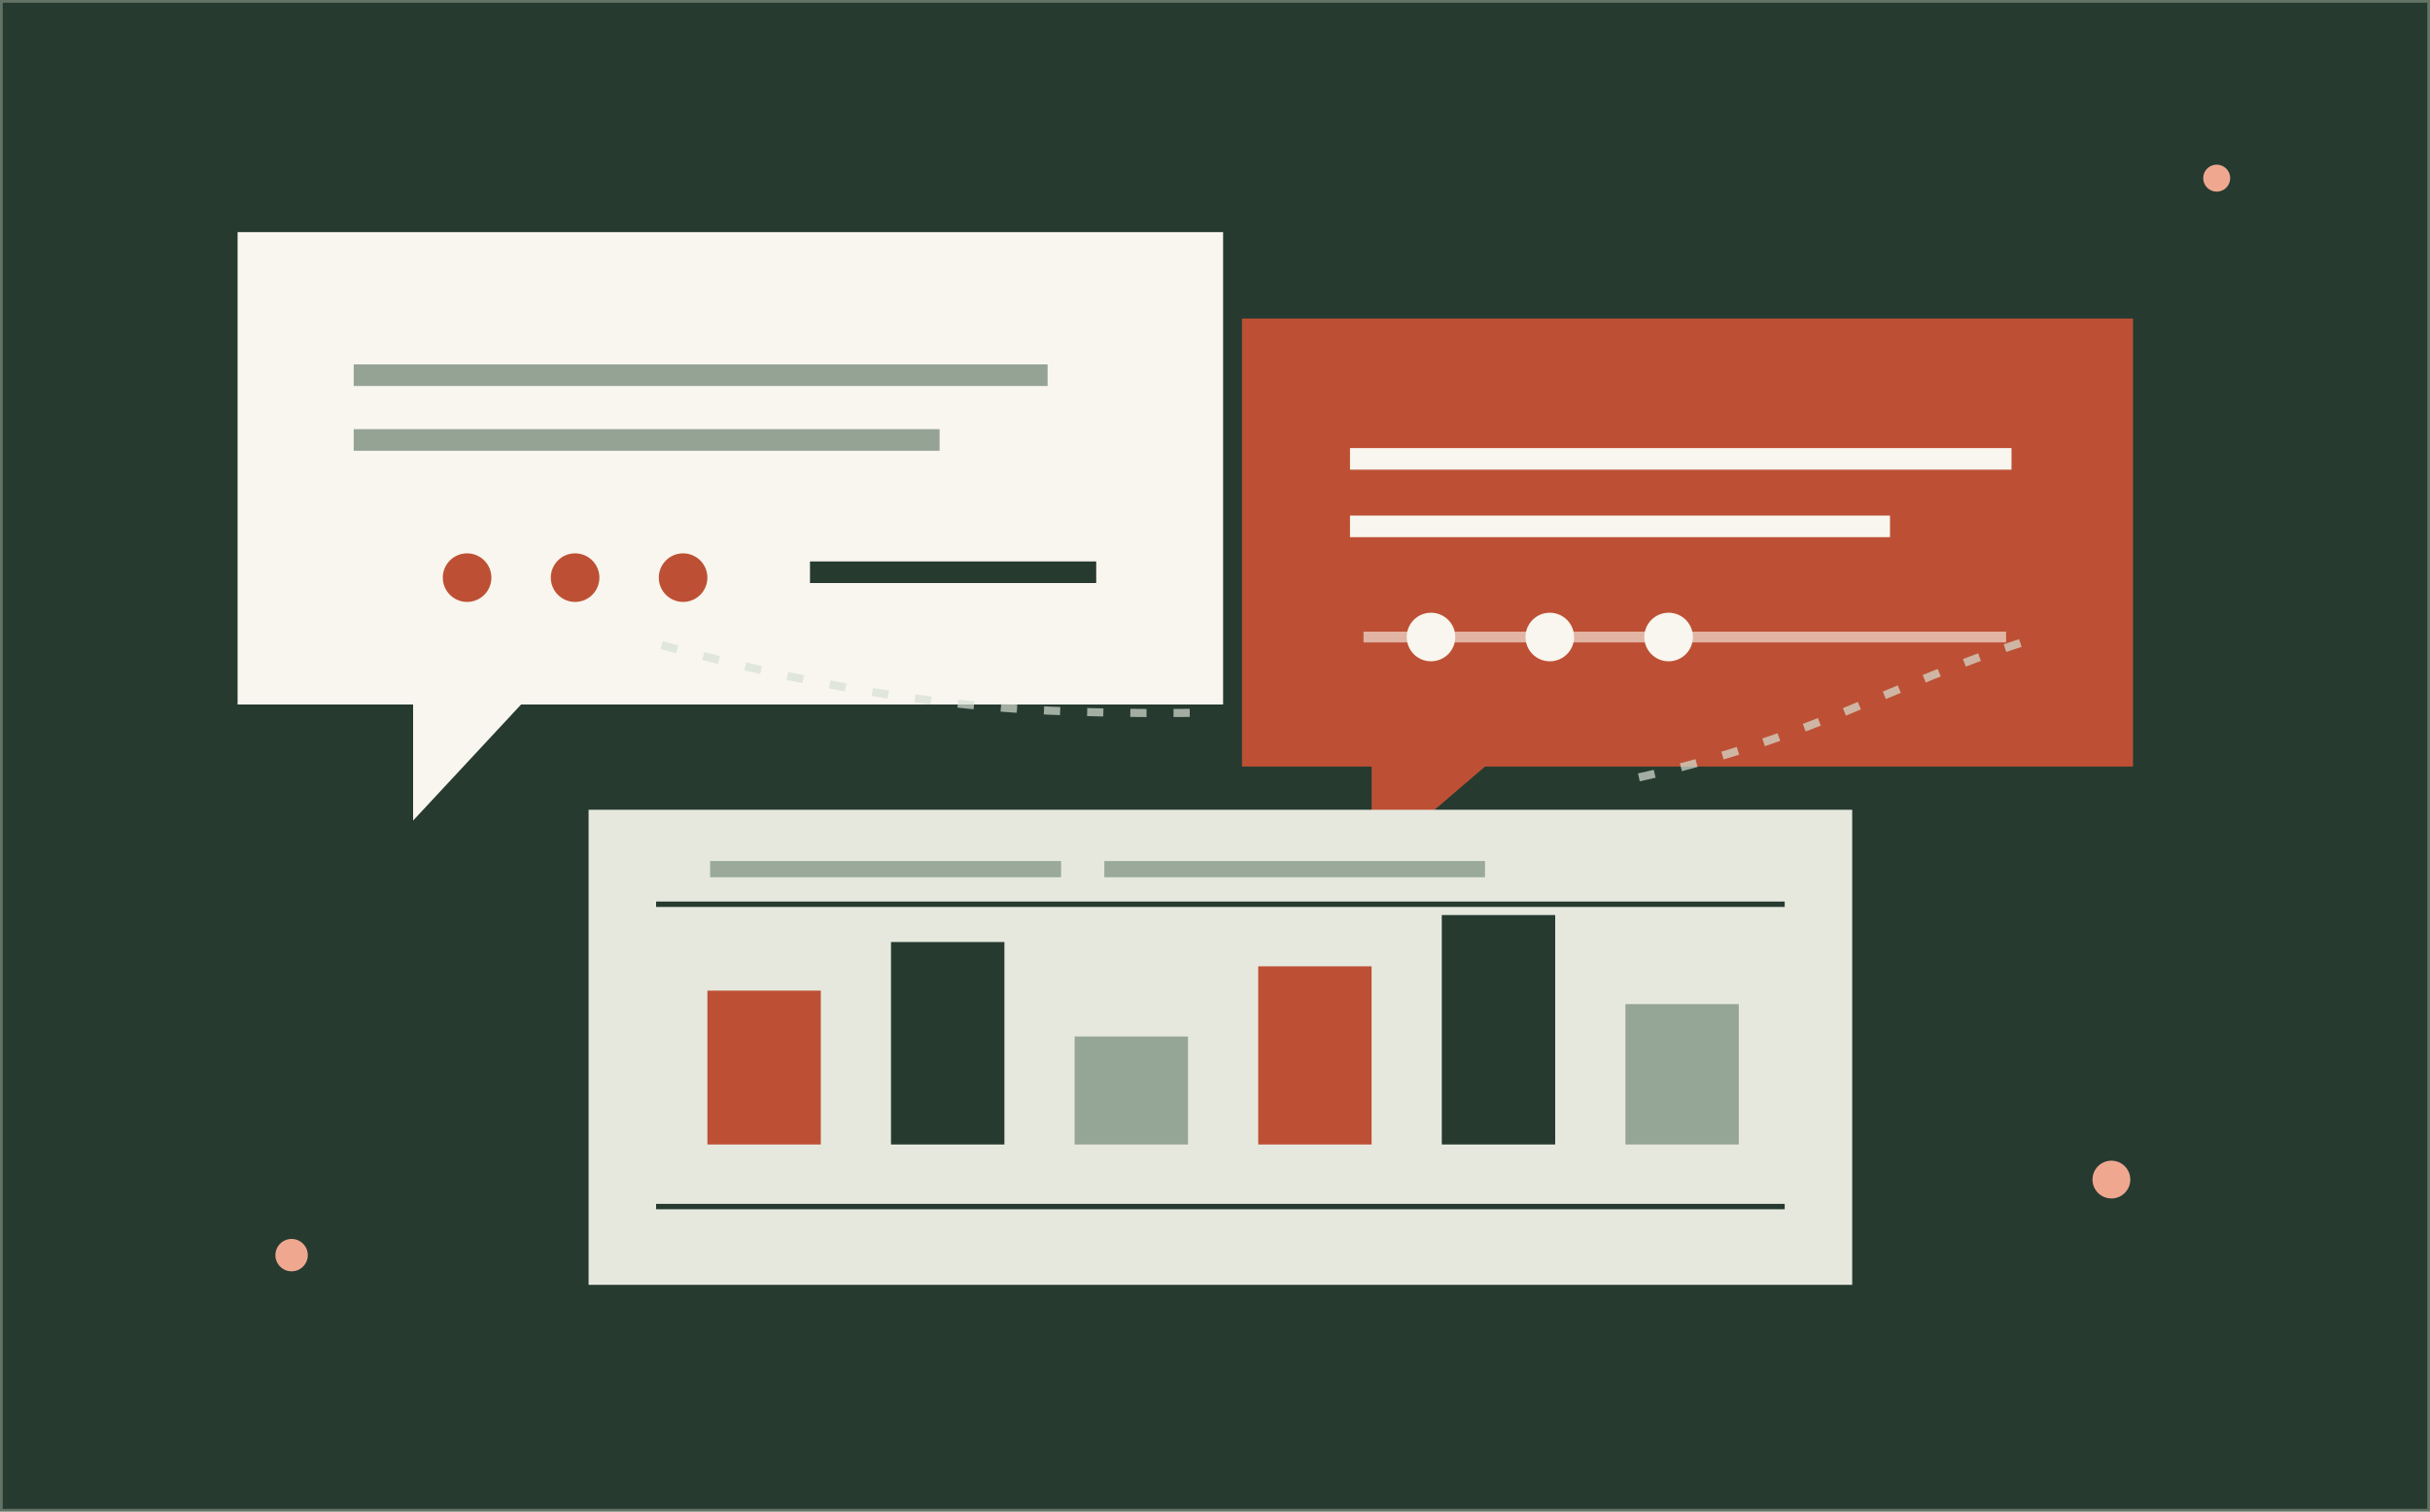
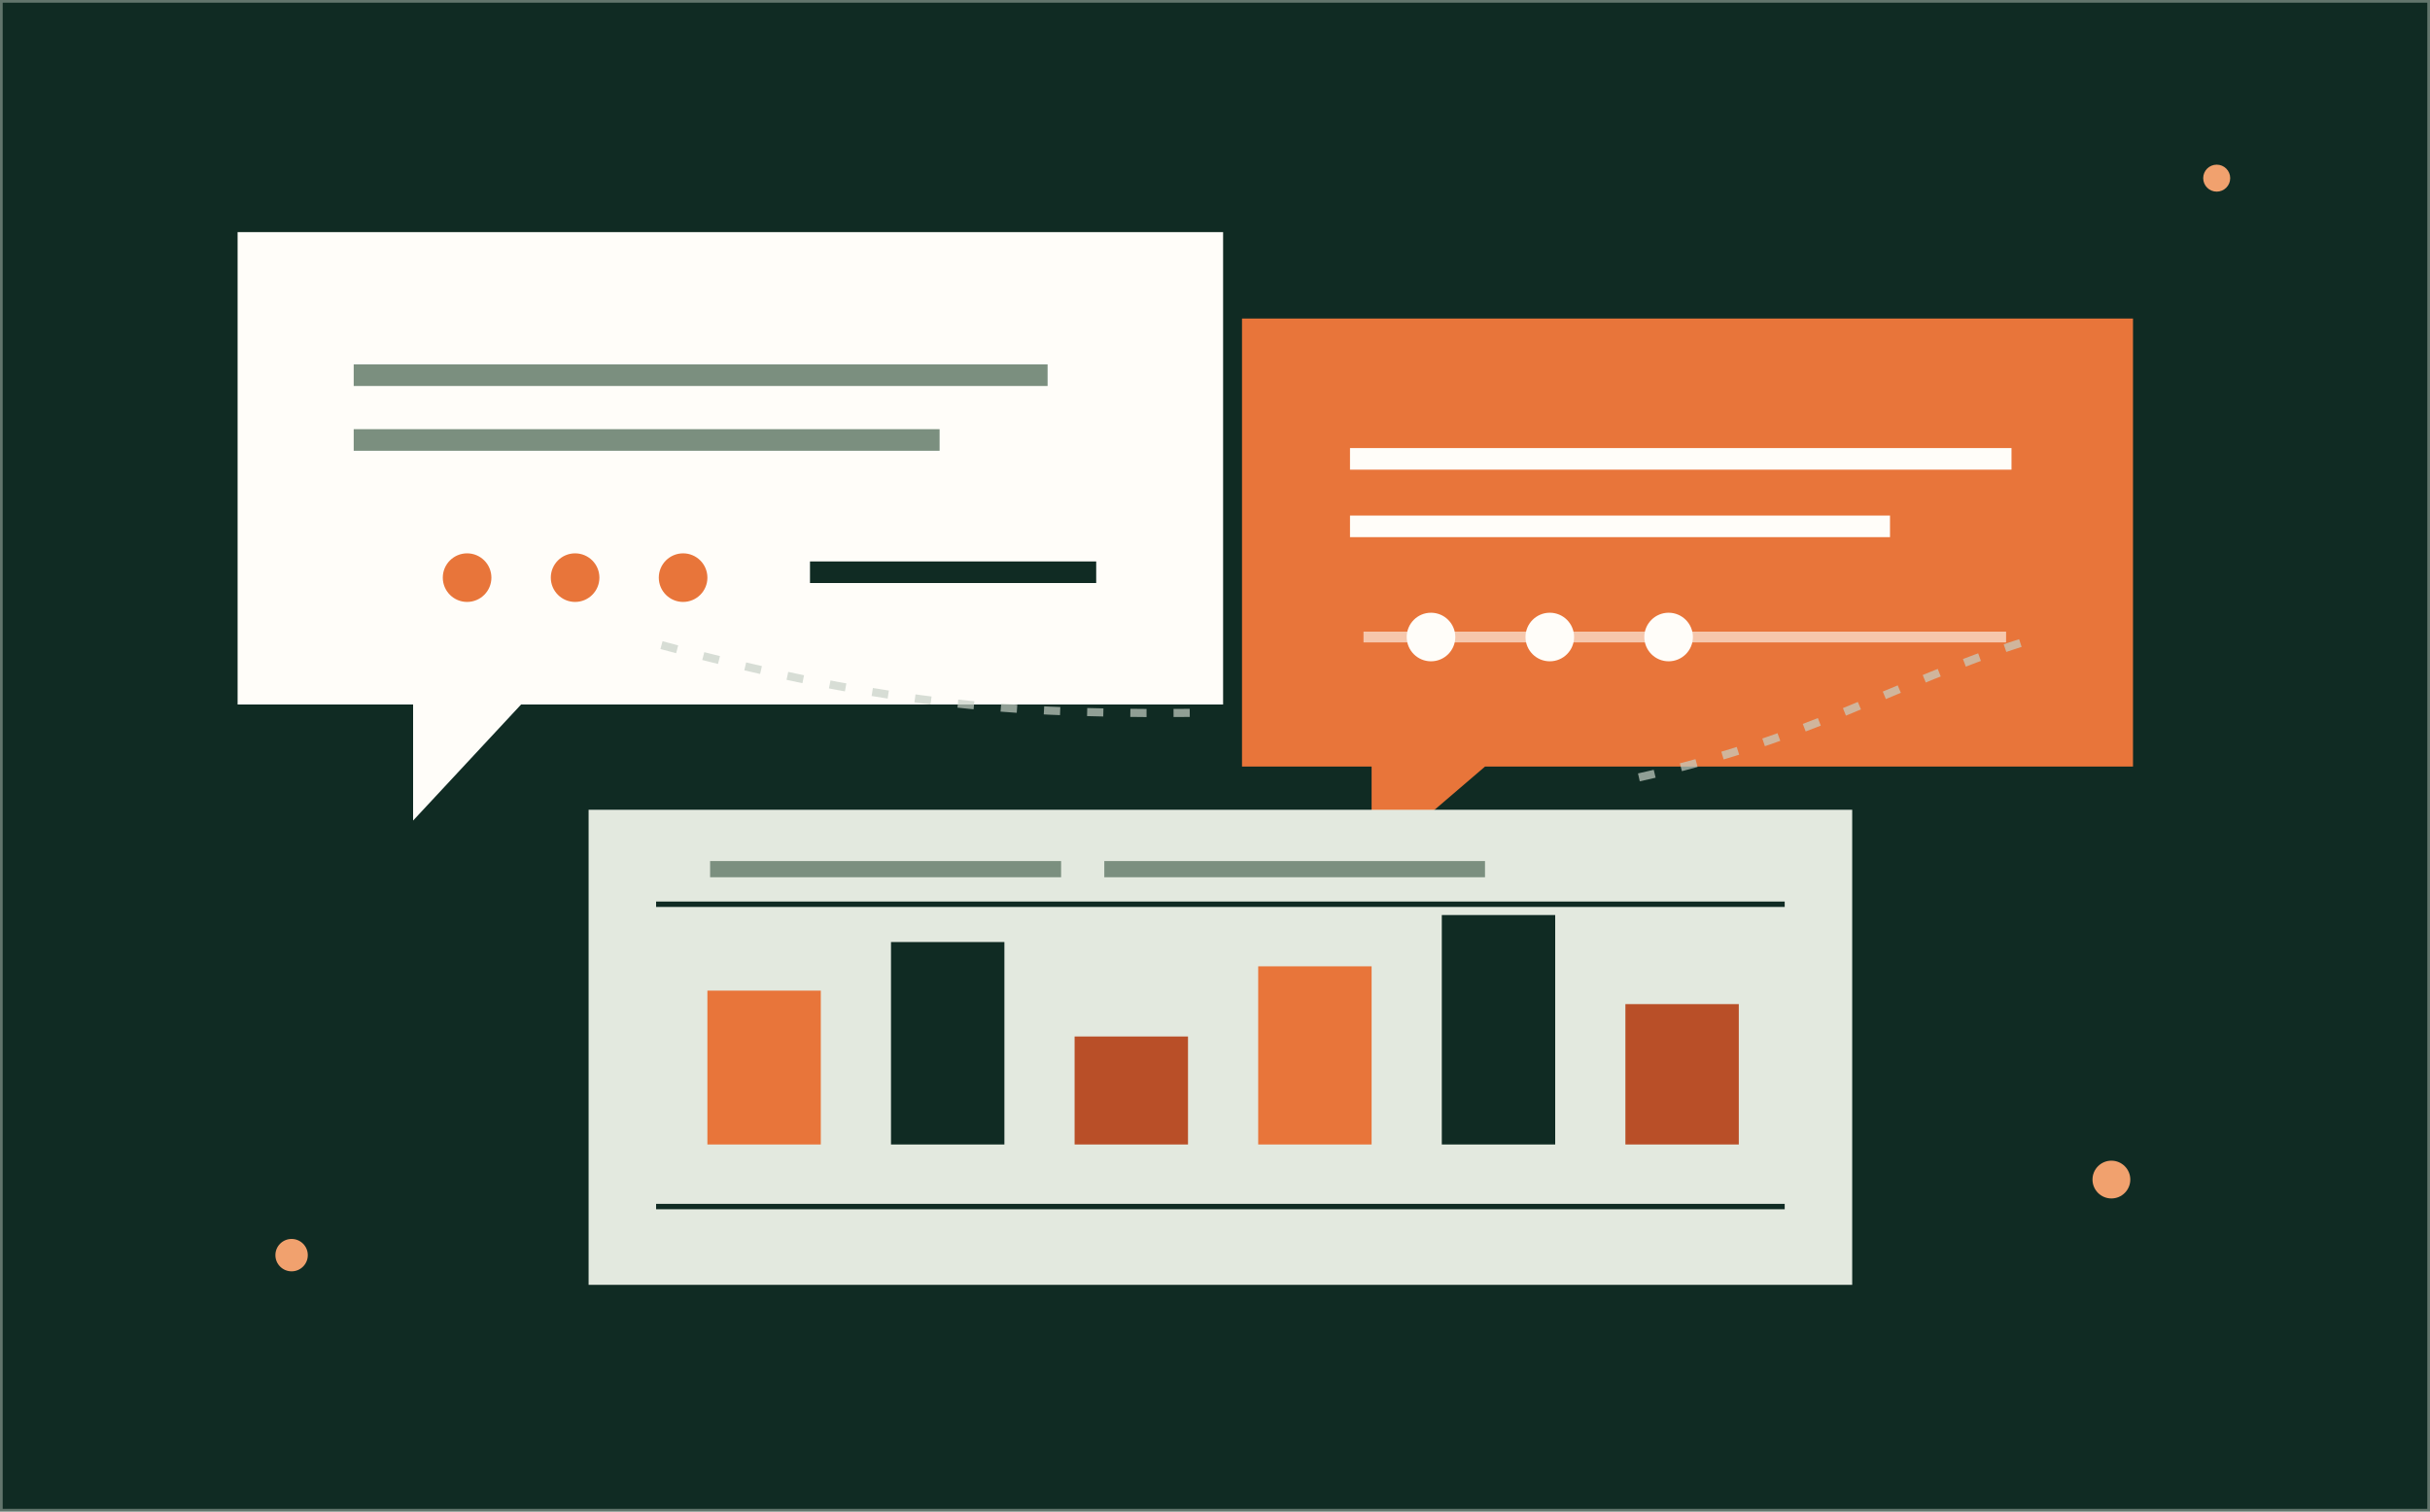
<svg xmlns="http://www.w3.org/2000/svg" viewBox="0 0 900 560" role="img" aria-label="고객 의견 분류와 이슈 분석을 표현한 편집 디자인 일러스트">
-   <rect width="900" height="560" fill="#263a30" />
-   <path d="M0 0H900V560H0Z" fill="none" stroke="#aebaa9" stroke-opacity=".45" stroke-width="2" />
+   <rect width="900" height="560" fill="#102b23" />
+   <path d="M0 0H900V560H0Z" fill="none" stroke="#c7d0c6" stroke-opacity=".45" stroke-width="2" />
  <g transform="translate(88 86)">
-     <path d="M0 0H365V175H105L65 218V175H0Z" fill="#f8f6ee" />
-     <path d="M43 53H300M43 77H260" stroke="#95a395" stroke-width="8" />
-     <circle cx="85" cy="128" r="9" fill="#bd5034" />
-     <circle cx="125" cy="128" r="9" fill="#bd5034" />
-     <circle cx="165" cy="128" r="9" fill="#bd5034" />
-     <path d="M212 126H318" stroke="#263a30" stroke-width="8" />
+     <path d="M0 0H365V175H105L65 218V175H0Z" fill="#fffdf9" />
+     <path d="M43 53H300M43 77H260" stroke="#7b8f7f" stroke-width="8" />
+     <circle cx="85" cy="128" r="9" fill="#e8753a" />
+     <circle cx="125" cy="128" r="9" fill="#e8753a" />
+     <circle cx="165" cy="128" r="9" fill="#e8753a" />
+     <path d="M212 126H318" stroke="#102b23" stroke-width="8" />
  </g>
  <g transform="translate(460 118)">
-     <path d="M0 0H330V166H90L48 202V166H0Z" fill="#bd5034" />
-     <path d="M40 52H285M40 77H240" stroke="#f8f6ee" stroke-width="8" />
-     <path d="M45 118H283" stroke="#f8f6ee" stroke-opacity=".6" stroke-width="4" />
-     <g fill="#f8f6ee">
+     <path d="M0 0H330V166H90L48 202V166H0Z" fill="#e8753a" />
+     <path d="M40 52H285M40 77H240" stroke="#fffdf9" stroke-width="8" />
+     <path d="M45 118H283" stroke="#fffdf9" stroke-opacity=".6" stroke-width="4" />
+     <g fill="#fffdf9">
      <circle cx="70" cy="118" r="9" />
      <circle cx="114" cy="118" r="9" />
      <circle cx="158" cy="118" r="9" />
    </g>
  </g>
  <g transform="translate(218 300)">
-     <rect width="468" height="176" fill="#e6e8de" />
-     <path d="M25 35H443M25 147H443" stroke="#263a30" stroke-width="2" />
+     <rect width="468" height="176" fill="#e3e9df" />
+     <path d="M25 35H443M25 147H443" stroke="#102b23" stroke-width="2" />
    <g>
-       <rect x="44" y="67" width="42" height="57" fill="#bd5034" />
-       <rect x="112" y="49" width="42" height="75" fill="#263a30" />
-       <rect x="180" y="84" width="42" height="40" fill="#95a596" />
-       <rect x="248" y="58" width="42" height="66" fill="#bd5034" />
-       <rect x="316" y="39" width="42" height="85" fill="#263a30" />
-       <rect x="384" y="72" width="42" height="52" fill="#95a596" />
+       <rect x="44" y="67" width="42" height="57" fill="#e8753a" />
+       <rect x="112" y="49" width="42" height="75" fill="#102b23" />
+       <rect x="180" y="84" width="42" height="40" fill="#b94f28" />
+       <rect x="248" y="58" width="42" height="66" fill="#e8753a" />
+       <rect x="316" y="39" width="42" height="85" fill="#102b23" />
+       <rect x="384" y="72" width="42" height="52" fill="#b94f28" />
    </g>
-     <path d="M45 22H175M191 22H332" stroke="#9aa99a" stroke-width="6" />
+     <path d="M45 22H175M191 22H332" stroke="#7b8f7f" stroke-width="6" />
  </g>
-   <g fill="#efa88f">
+   <g fill="#f1a16e">
    <circle cx="782" cy="437" r="7" />
    <circle cx="108" cy="465" r="6" />
    <circle cx="821" cy="66" r="5" />
  </g>
-   <path d="M245 239C330 262 380 265 450 264M607 288C670 274 702 253 749 238" fill="none" stroke="#d7e0d4" stroke-opacity=".7" stroke-width="3" stroke-dasharray="6 10" />
+   <path d="M245 239C330 262 380 265 450 264M607 288C670 274 702 253 749 238" fill="none" stroke="#c7d0c6" stroke-opacity=".7" stroke-width="3" stroke-dasharray="6 10" />
</svg>
